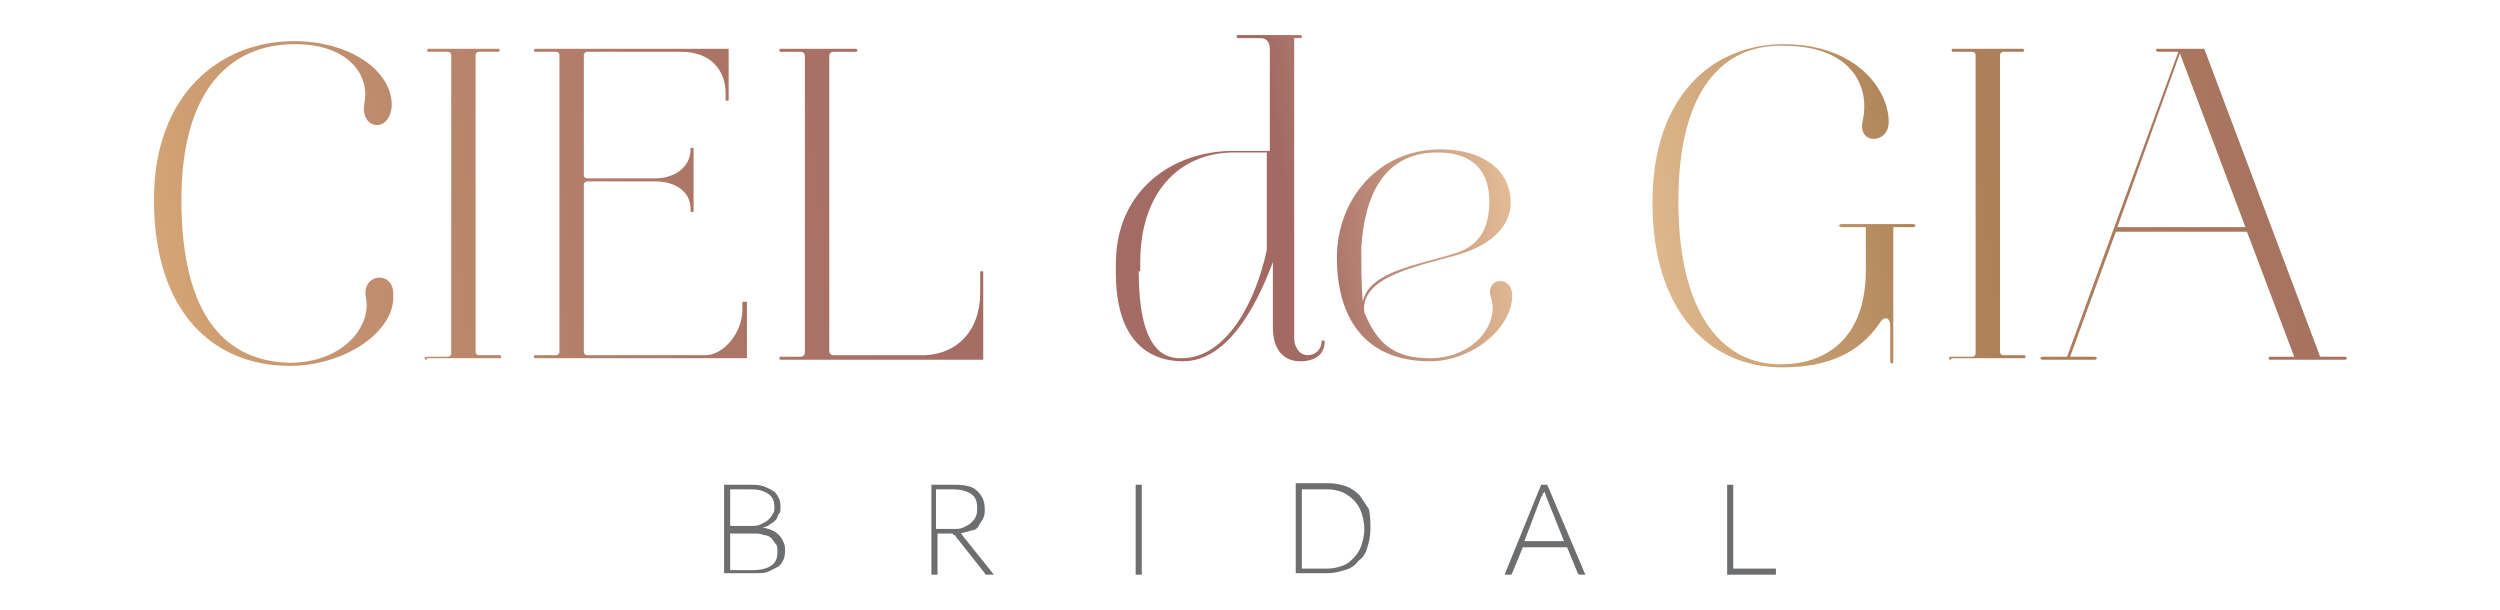
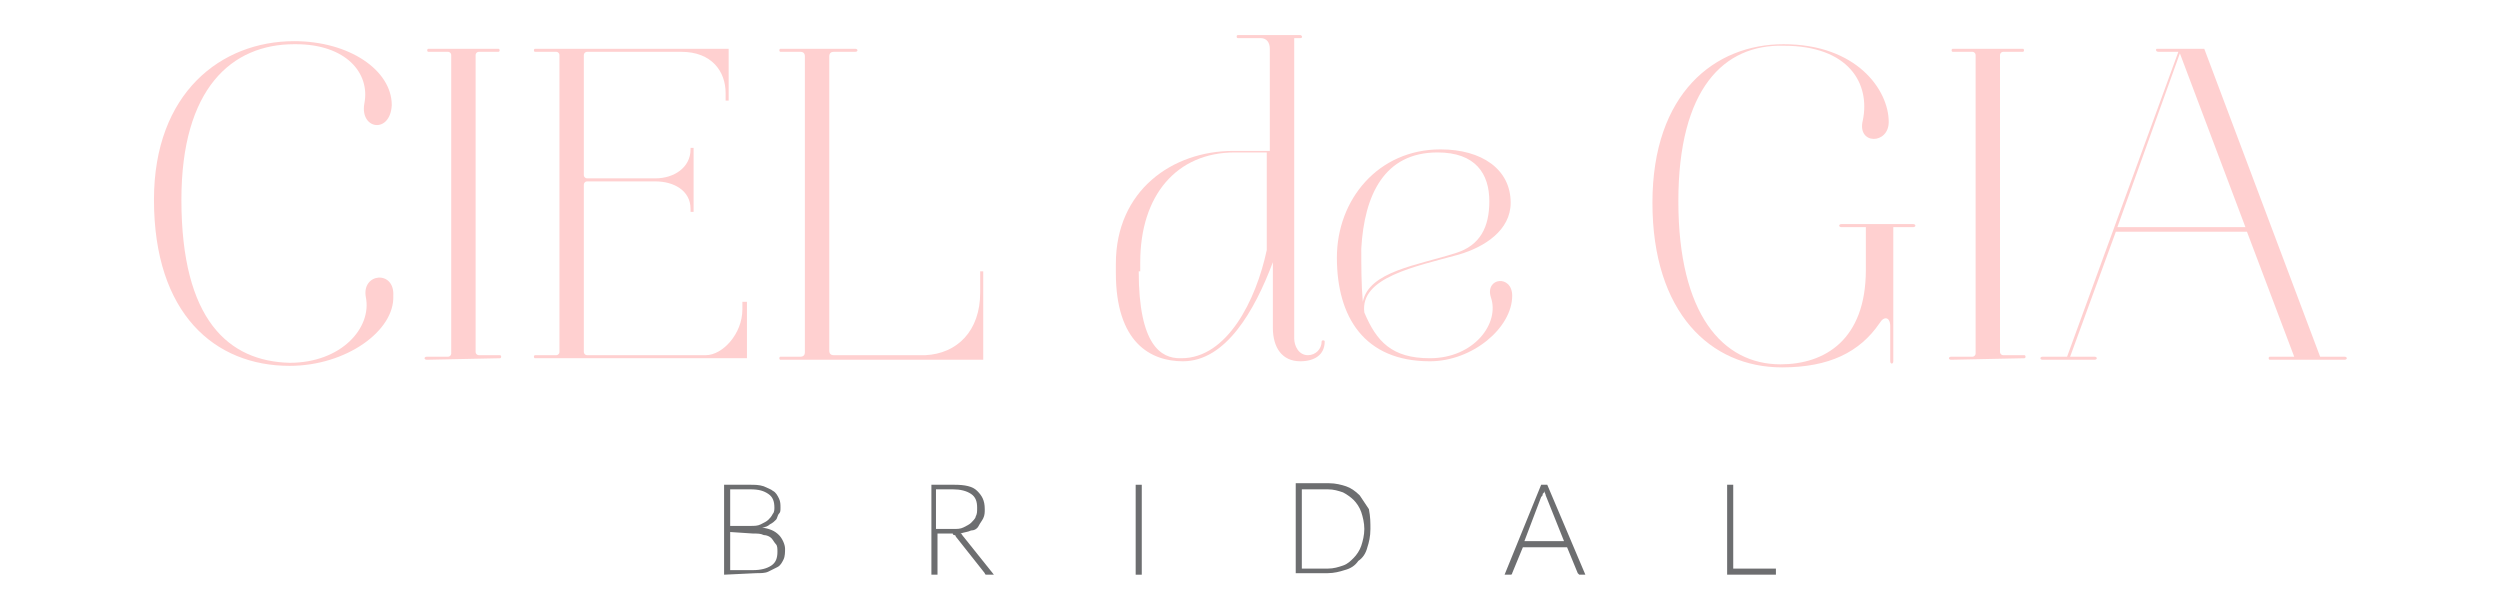
<svg xmlns="http://www.w3.org/2000/svg" version="1.1" id="Layer_1" x="0px" y="0px" viewBox="0 0 164 40" style="enable-background:new 0 0 164 40;" xml:space="preserve">
  <style type="text/css">
- 	.st0{fill:url(#SVGID_1_);}
- 	.st1{fill:url(#SVGID_2_);}
- 	.st2{fill:url(#SVGID_3_);}
- 	.st3{fill:url(#SVGID_4_);}
- 	.st4{fill:url(#SVGID_5_);}
- 	.st5{fill:url(#SVGID_6_);}
- 	.st6{fill:url(#SVGID_7_);}
- 	.st7{fill:url(#SVGID_8_);}
- 	.st8{fill:url(#SVGID_9_);}
- 	.st9{fill:#6D6E70;}
+ 	.st0{fill:#FFD0D0;}
+ 	.st1{fill:#6D6E70;}
</style>
  <g>
    <g>
-       <linearGradient id="SVGID_1_" gradientUnits="userSpaceOnUse" x1="10.356" y1="14.736" x2="167.571" y2="-9.21">
-         <stop offset="0" style="stop-color:#D3A475" />
-         <stop offset="1.641946e-02" style="stop-color:#CF9F73" />
-         <stop offset="0.111" style="stop-color:#BB886C" />
-         <stop offset="0.211" style="stop-color:#AD7767" />
-         <stop offset="0.322" style="stop-color:#A56D64" />
-         <stop offset="0.462" style="stop-color:#A26A63" />
-         <stop offset="0.57" style="stop-color:#EFCB9F" />
-         <stop offset="0.715" style="stop-color:#B08459" />
-         <stop offset="1" style="stop-color:#A06464" />
-       </linearGradient>
-       <path class="st0" d="M19,24c-4.9,0-8.9-3.4-8.9-10.9c0-7,4.4-10.4,9.2-10.4c3.6,0,6.4,1.9,6.4,4.2c-0.1,1.9-2.1,1.6-1.8-0.1    c0.4-2-1.2-3.9-4.5-3.9h-0.1c-4.1,0-7.4,2.9-7.4,10.2c0,7.9,3.1,10.6,7.1,10.7h0c3.4,0,5.4-2.3,5-4.3c-0.3-1.6,1.9-1.8,1.8-0.1    C25.9,21.7,22.7,24,19,24L19,24z" />
-       <linearGradient id="SVGID_2_" gradientUnits="userSpaceOnUse" x1="10.608" y1="16.391" x2="167.823" y2="-7.556">
-         <stop offset="0" style="stop-color:#D3A475" />
-         <stop offset="1.641946e-02" style="stop-color:#CF9F73" />
-         <stop offset="0.111" style="stop-color:#BB886C" />
-         <stop offset="0.211" style="stop-color:#AD7767" />
-         <stop offset="0.322" style="stop-color:#A56D64" />
-         <stop offset="0.462" style="stop-color:#A26A63" />
-         <stop offset="0.57" style="stop-color:#EFCB9F" />
-         <stop offset="0.715" style="stop-color:#B08459" />
-         <stop offset="1" style="stop-color:#A06464" />
-       </linearGradient>
-       <path class="st1" d="M28,23.6c-0.2,0-0.2-0.2,0-0.2h1.4c0.1,0,0.2-0.1,0.2-0.2V3.6c0-0.1-0.1-0.2-0.2-0.2h-1.3    c-0.1,0-0.1-0.2,0-0.2h4.6c0.1,0,0.1,0.2,0,0.2h-1.3c-0.1,0-0.2,0.1-0.2,0.2v19.5c0,0.1,0.1,0.2,0.2,0.2h1.4c0.1,0,0.1,0.2,0,0.2    H28z" />
-       <linearGradient id="SVGID_3_" gradientUnits="userSpaceOnUse" x1="10.87" y1="18.116" x2="168.086" y2="-5.831">
-         <stop offset="0" style="stop-color:#D3A475" />
-         <stop offset="1.641946e-02" style="stop-color:#CF9F73" />
-         <stop offset="0.111" style="stop-color:#BB886C" />
-         <stop offset="0.211" style="stop-color:#AD7767" />
-         <stop offset="0.322" style="stop-color:#A56D64" />
-         <stop offset="0.462" style="stop-color:#A26A63" />
-         <stop offset="0.57" style="stop-color:#EFCB9F" />
-         <stop offset="0.715" style="stop-color:#B08459" />
-         <stop offset="1" style="stop-color:#A06464" />
-       </linearGradient>
-       <path class="st2" d="M38.5,11.9c-0.1,0-0.2,0.1-0.2,0.2v11c0,0.1,0.1,0.2,0.2,0.2h7.8c1.1,0,2.4-1.4,2.4-3v-0.5H49v3.7H35.1    c-0.1,0-0.1-0.2,0-0.2h1.4c0.1,0,0.2-0.1,0.2-0.2V3.6c0-0.1-0.1-0.2-0.2-0.2h-1.4c-0.1,0-0.1-0.2,0-0.2h12.7v3.4h-0.2V6.1    c0-1.4-0.9-2.7-2.9-2.7h-6.2c-0.1,0-0.2,0.1-0.2,0.2v7.9c0,0.1,0.1,0.2,0.2,0.2H43c1.2,0,2.3-0.7,2.3-1.9V9.7h0.2v4.2h-0.2v-0.2    c0-1.2-1.1-1.8-2.3-1.8H38.5z" />
-       <linearGradient id="SVGID_4_" gradientUnits="userSpaceOnUse" x1="11.23" y1="20.473" x2="168.445" y2="-3.473">
-         <stop offset="0" style="stop-color:#D3A475" />
-         <stop offset="1.641946e-02" style="stop-color:#CF9F73" />
-         <stop offset="0.111" style="stop-color:#BB886C" />
-         <stop offset="0.211" style="stop-color:#AD7767" />
-         <stop offset="0.322" style="stop-color:#A56D64" />
-         <stop offset="0.462" style="stop-color:#A26A63" />
-         <stop offset="0.57" style="stop-color:#EFCB9F" />
-         <stop offset="0.715" style="stop-color:#B08459" />
-         <stop offset="1" style="stop-color:#A06464" />
-       </linearGradient>
-       <path class="st3" d="M54.7,3.4c-0.2,0-0.3,0.1-0.3,0.3V23c0,0.2,0.1,0.3,0.3,0.3h6c2.1-0.1,3.6-1.6,3.6-4.1v-1.4h0.2v5.8H51.2    c-0.1,0-0.1-0.2,0-0.2h1.3c0.2,0,0.3-0.1,0.3-0.3V3.7c0-0.2-0.1-0.3-0.3-0.3h-1.3c-0.1,0-0.1-0.2,0-0.2h4.9c0.2,0,0.2,0.2,0,0.2    H54.7z" />
-       <linearGradient id="SVGID_5_" gradientUnits="userSpaceOnUse" x1="11.749" y1="23.882" x2="168.964" y2="-6.439265e-02">
-         <stop offset="0" style="stop-color:#D3A475" />
-         <stop offset="1.641946e-02" style="stop-color:#CF9F73" />
-         <stop offset="0.111" style="stop-color:#BB886C" />
-         <stop offset="0.211" style="stop-color:#AD7767" />
-         <stop offset="0.322" style="stop-color:#A56D64" />
-         <stop offset="0.462" style="stop-color:#A26A63" />
-         <stop offset="0.57" style="stop-color:#EFCB9F" />
-         <stop offset="0.715" style="stop-color:#B08459" />
-         <stop offset="1" style="stop-color:#A06464" />
-       </linearGradient>
-       <path class="st4" d="M77.6,23.7c-2.1,0-4.4-1.2-4.4-5.8v-0.6c0-4.8,3.7-7.4,7.7-7.4l2.4,0V3.2c0-0.4-0.2-0.7-0.6-0.7h-1.5    c-0.1,0-0.1-0.2,0-0.2h4.1c0.1,0,0.2,0.2,0,0.2h-0.4v19.7c0,0.5,0.3,1.1,0.9,1.1c0.5,0,0.9-0.4,0.9-0.9c0-0.1,0.2-0.1,0.2,0    c0,0.9-0.7,1.3-1.6,1.3c-1.2,0-1.8-0.9-1.8-2.2v-4.3C82.3,20.4,80.4,23.7,77.6,23.7z M74.7,17.8c0,4.9,1.5,5.7,2.7,5.7h0.1    c3,0,4.9-3.8,5.6-7.1V10H81c-3.8,0-6.2,2.8-6.2,7.2V17.8z" />
-       <linearGradient id="SVGID_6_" gradientUnits="userSpaceOnUse" x1="12.558" y1="29.196" x2="169.774" y2="5.249">
-         <stop offset="0" style="stop-color:#D3A475" />
-         <stop offset="1.641946e-02" style="stop-color:#CF9F73" />
-         <stop offset="0.111" style="stop-color:#BB886C" />
-         <stop offset="0.211" style="stop-color:#AD7767" />
-         <stop offset="0.322" style="stop-color:#A56D64" />
-         <stop offset="0.462" style="stop-color:#A26A63" />
-         <stop offset="0.57" style="stop-color:#EFCB9F" />
-         <stop offset="0.715" style="stop-color:#B08459" />
-         <stop offset="1" style="stop-color:#A06464" />
-       </linearGradient>
-       <path class="st5" d="M97.8,19.5c-0.4-1.3,1.4-1.5,1.4-0.1c0,2.1-2.6,4.3-5.4,4.3c-4.3,0-6.1-2.9-6.1-6.8c0-3.8,2.7-7.1,6.8-7.1    c2.7,0,4.6,1.3,4.6,3.5c0,1.8-1.7,2.9-3.4,3.4c-2.9,0.8-6.5,1.5-6.2,3.8c0.8,1.9,1.8,3,4.3,3C96.7,23.5,98.4,21.2,97.8,19.5z     M94.3,10c-3.5,0-4.8,2.8-5,6.3c0,1.1,0,2.4,0.1,3.5c0.4-2,3.6-2.4,6.1-3.2c1.6-0.5,2.2-1.7,2.2-3.4C97.7,11.4,96.8,10,94.3,10z" />
-       <linearGradient id="SVGID_7_" gradientUnits="userSpaceOnUse" x1="12.621" y1="29.611" x2="169.837" y2="5.664">
-         <stop offset="0" style="stop-color:#D3A475" />
-         <stop offset="1.641946e-02" style="stop-color:#CF9F73" />
-         <stop offset="0.111" style="stop-color:#BB886C" />
-         <stop offset="0.211" style="stop-color:#AD7767" />
-         <stop offset="0.322" style="stop-color:#A56D64" />
-         <stop offset="0.462" style="stop-color:#A26A63" />
-         <stop offset="0.57" style="stop-color:#EFCB9F" />
-         <stop offset="0.715" style="stop-color:#B08459" />
-         <stop offset="1" style="stop-color:#A06464" />
-       </linearGradient>
-       <path class="st6" d="M110.1,13.2c0,7.4,2.9,10.7,6.7,10.7c2.9,0,5.6-1.6,5.6-6.2v-2.8h-1.6c-0.2,0-0.2-0.2,0-0.2h4.7    c0.2,0,0.2,0.2,0,0.2h-1.3v8.8c0,0.2-0.2,0.2-0.2,0v-2.3c0-0.6-0.4-0.7-0.7-0.2c-1.3,1.9-3.3,2.9-6.4,2.9c-4.7,0-8.5-3.6-8.5-10.8    c0-7.2,4.1-10.4,8.6-10.4h0c4.8,0,6.9,3,6.9,5.1c0,1.5-2.1,1.5-1.7-0.1c0.5-2.4-0.9-4.9-5.2-4.9C113.1,2.9,110.1,5.8,110.1,13.2z" />
-       <linearGradient id="SVGID_8_" gradientUnits="userSpaceOnUse" x1="12.875" y1="31.277" x2="170.09" y2="7.33">
-         <stop offset="0" style="stop-color:#D3A475" />
-         <stop offset="1.641946e-02" style="stop-color:#CF9F73" />
-         <stop offset="0.111" style="stop-color:#BB886C" />
-         <stop offset="0.211" style="stop-color:#AD7767" />
-         <stop offset="0.322" style="stop-color:#A56D64" />
-         <stop offset="0.462" style="stop-color:#A26A63" />
-         <stop offset="0.57" style="stop-color:#EFCB9F" />
-         <stop offset="0.715" style="stop-color:#B08459" />
-         <stop offset="1" style="stop-color:#A06464" />
-       </linearGradient>
-       <path class="st7" d="M128,23.6c-0.2,0-0.2-0.2,0-0.2h1.4c0.1,0,0.2-0.1,0.2-0.2V3.6c0-0.1-0.1-0.2-0.2-0.2h-1.3    c-0.1,0-0.1-0.2,0-0.2h4.6c0.1,0,0.1,0.2,0,0.2h-1.3c-0.1,0-0.2,0.1-0.2,0.2v19.5c0,0.1,0.1,0.2,0.2,0.2h1.4c0.1,0,0.1,0.2,0,0.2    H128z" />
-       <linearGradient id="SVGID_9_" gradientUnits="userSpaceOnUse" x1="13.265" y1="33.834" x2="170.48" y2="9.887">
-         <stop offset="0" style="stop-color:#D3A475" />
-         <stop offset="1.641946e-02" style="stop-color:#CF9F73" />
-         <stop offset="0.111" style="stop-color:#BB886C" />
-         <stop offset="0.211" style="stop-color:#AD7767" />
-         <stop offset="0.322" style="stop-color:#A56D64" />
-         <stop offset="0.462" style="stop-color:#A26A63" />
-         <stop offset="0.57" style="stop-color:#EFCB9F" />
-         <stop offset="0.715" style="stop-color:#B08459" />
-         <stop offset="1" style="stop-color:#A06464" />
-       </linearGradient>
-       <path class="st8" d="M141.5,3.2h3.1l7.6,20.2h1.6c0.2,0,0.2,0.2,0,0.2h-4.9c-0.1,0-0.1-0.2,0-0.2h1.6l-3.1-8.2h-8.6l-3,8.2h1.6    c0.2,0,0.2,0.2,0,0.2H134c-0.2,0-0.2-0.2,0-0.2h1.6l3.1-8.5l4.2-11.5h-1.3C141.4,3.4,141.4,3.2,141.5,3.2z M138.9,14.9h8.4    L143,3.5L138.9,14.9z" />
+       <path class="st0" d="M19,24c-4.9,0-8.9-3.4-8.9-10.9c0-7,4.4-10.4,9.2-10.4c3.6,0,6.4,1.9,6.4,4.2c-0.1,1.9-2.1,1.6-1.8-0.1    c0.4-2-1.2-3.9-4.5-3.9h-0.1c-4.1,0-7.4,2.9-7.4,10.2c0,7.9,3.1,10.6,7.1,10.7l0,0c3.4,0,5.4-2.3,5-4.3c-0.3-1.6,1.9-1.8,1.8-0.1    C25.9,21.7,22.7,24,19,24L19,24z" />
+       <path class="st0" d="M28,23.6c-0.2,0-0.2-0.2,0-0.2h1.4c0.1,0,0.2-0.1,0.2-0.2V3.6c0-0.1-0.1-0.2-0.2-0.2h-1.3    c-0.1,0-0.1-0.2,0-0.2h4.6c0.1,0,0.1,0.2,0,0.2h-1.3c-0.1,0-0.2,0.1-0.2,0.2v19.5c0,0.1,0.1,0.2,0.2,0.2h1.4c0.1,0,0.1,0.2,0,0.2    L28,23.6L28,23.6z" />
+       <path class="st0" d="M38.5,11.9c-0.1,0-0.2,0.1-0.2,0.2v11c0,0.1,0.1,0.2,0.2,0.2h7.8c1.1,0,2.4-1.4,2.4-3v-0.5H49v3.7H35.1    c-0.1,0-0.1-0.2,0-0.2h1.4c0.1,0,0.2-0.1,0.2-0.2V3.6c0-0.1-0.1-0.2-0.2-0.2h-1.4c-0.1,0-0.1-0.2,0-0.2h12.7v3.4h-0.2V6.1    c0-1.4-0.9-2.7-2.9-2.7h-6.2c-0.1,0-0.2,0.1-0.2,0.2v7.9c0,0.1,0.1,0.2,0.2,0.2H43c1.2,0,2.3-0.7,2.3-1.9V9.7h0.2v4.2h-0.2v-0.2    c0-1.2-1.1-1.8-2.3-1.8H38.5z" />
+       <path class="st0" d="M54.7,3.4c-0.2,0-0.3,0.1-0.3,0.3V23c0,0.2,0.1,0.3,0.3,0.3h6c2.1-0.1,3.6-1.6,3.6-4.1v-1.4h0.2v5.8H51.2    c-0.1,0-0.1-0.2,0-0.2h1.3c0.2,0,0.3-0.1,0.3-0.3V3.7c0-0.2-0.1-0.3-0.3-0.3h-1.3c-0.1,0-0.1-0.2,0-0.2h4.9c0.2,0,0.2,0.2,0,0.2    H54.7z" />
+       <path class="st0" d="M77.6,23.7c-2.1,0-4.4-1.2-4.4-5.8v-0.6c0-4.8,3.7-7.4,7.7-7.4h2.4V3.2c0-0.4-0.2-0.7-0.6-0.7h-1.5    c-0.1,0-0.1-0.2,0-0.2h4.1c0.1,0,0.2,0.2,0,0.2h-0.4v19.7c0,0.5,0.3,1.1,0.9,1.1c0.5,0,0.9-0.4,0.9-0.9c0-0.1,0.2-0.1,0.2,0    c0,0.9-0.7,1.3-1.6,1.3c-1.2,0-1.8-0.9-1.8-2.2v-4.3C82.3,20.4,80.4,23.7,77.6,23.7z M74.7,17.8c0,4.9,1.5,5.7,2.7,5.7h0.1    c3,0,4.9-3.8,5.6-7.1V10H81c-3.8,0-6.2,2.8-6.2,7.2v0.6H74.7z" />
+       <path class="st0" d="M97.8,19.5c-0.4-1.3,1.4-1.5,1.4-0.1c0,2.1-2.6,4.3-5.4,4.3c-4.3,0-6.1-2.9-6.1-6.8c0-3.8,2.7-7.1,6.8-7.1    c2.7,0,4.6,1.3,4.6,3.5c0,1.8-1.7,2.9-3.4,3.4c-2.9,0.8-6.5,1.5-6.2,3.8c0.8,1.9,1.8,3,4.3,3C96.7,23.5,98.4,21.2,97.8,19.5z     M94.3,10c-3.5,0-4.8,2.8-5,6.3c0,1.1,0,2.4,0.1,3.5c0.4-2,3.6-2.4,6.1-3.2c1.6-0.5,2.2-1.7,2.2-3.4C97.7,11.4,96.8,10,94.3,10z" />
+       <path class="st0" d="M110.1,13.2c0,7.4,2.9,10.7,6.7,10.7c2.9,0,5.6-1.6,5.6-6.2v-2.8h-1.6c-0.2,0-0.2-0.2,0-0.2h4.7    c0.2,0,0.2,0.2,0,0.2h-1.3v8.8c0,0.2-0.2,0.2-0.2,0v-2.3c0-0.6-0.4-0.7-0.7-0.2c-1.3,1.9-3.3,2.9-6.4,2.9c-4.7,0-8.5-3.6-8.5-10.8    s4.1-10.4,8.6-10.4l0,0c4.8,0,6.9,3,6.9,5.1c0,1.5-2.1,1.5-1.7-0.1c0.5-2.4-0.9-4.9-5.2-4.9C113.1,2.9,110.1,5.8,110.1,13.2z" />
+       <path class="st0" d="M128,23.6c-0.2,0-0.2-0.2,0-0.2h1.4c0.1,0,0.2-0.1,0.2-0.2V3.6c0-0.1-0.1-0.2-0.2-0.2h-1.3    c-0.1,0-0.1-0.2,0-0.2h4.6c0.1,0,0.1,0.2,0,0.2h-1.3c-0.1,0-0.2,0.1-0.2,0.2v19.5c0,0.1,0.1,0.2,0.2,0.2h1.4c0.1,0,0.1,0.2,0,0.2    L128,23.6L128,23.6z" />
+       <path class="st0" d="M141.5,3.2h3.1l7.6,20.2h1.6c0.2,0,0.2,0.2,0,0.2h-4.9c-0.1,0-0.1-0.2,0-0.2h1.6l-3.1-8.2h-8.6l-3,8.2h1.6    c0.2,0,0.2,0.2,0,0.2H134c-0.2,0-0.2-0.2,0-0.2h1.6l3.1-8.5l4.2-11.5h-1.3C141.4,3.4,141.4,3.2,141.5,3.2z M138.9,14.9h8.4    L143,3.5L138.9,14.9z" />
    </g>
    <g>
-       <path class="st9" d="M47.5,37.7v-5.9h1.7c0.3,0,0.6,0,0.9,0.1c0.2,0.1,0.5,0.2,0.6,0.3c0.2,0.1,0.3,0.3,0.4,0.5    c0.1,0.2,0.1,0.4,0.1,0.6c0,0.2,0,0.3-0.1,0.4c-0.1,0.1-0.1,0.3-0.2,0.4c-0.1,0.1-0.2,0.2-0.4,0.3c-0.1,0.1-0.3,0.2-0.5,0.2    c0.5,0.1,0.8,0.2,1.1,0.5c0.2,0.2,0.4,0.6,0.4,0.9c0,0.2,0,0.5-0.1,0.7c-0.1,0.2-0.2,0.4-0.4,0.5c-0.2,0.1-0.4,0.2-0.6,0.3    c-0.2,0.1-0.5,0.1-0.8,0.1H47.5z M47.9,34.5h1.3c0.3,0,0.5,0,0.7-0.1c0.2-0.1,0.4-0.2,0.5-0.3s0.2-0.2,0.3-0.4    c0.1-0.1,0.1-0.3,0.1-0.4c0-0.4-0.1-0.7-0.4-0.9c-0.3-0.2-0.6-0.3-1.2-0.3h-1.3V34.5z M47.9,34.9v2.5h1.5c0.5,0,0.9-0.1,1.2-0.3    c0.3-0.2,0.4-0.5,0.4-0.9c0-0.2,0-0.4-0.1-0.5c-0.1-0.1-0.2-0.3-0.3-0.4c-0.1-0.1-0.3-0.2-0.5-0.2c-0.2-0.1-0.4-0.1-0.7-0.1H47.9z    " />
-       <path class="st9" d="M61.5,35v2.7h-0.4v-5.9h1.5c0.7,0,1.2,0.1,1.5,0.4c0.3,0.3,0.5,0.6,0.5,1.2c0,0.2,0,0.4-0.1,0.6    c-0.1,0.2-0.2,0.3-0.3,0.5s-0.3,0.3-0.5,0.3c-0.2,0.1-0.4,0.1-0.7,0.2c0.1,0,0.1,0.1,0.2,0.2l2,2.5h-0.4c0,0-0.1,0-0.1,0    s-0.1,0-0.1-0.1l-1.9-2.4c0,0,0-0.1-0.1-0.1c0,0-0.1,0-0.1-0.1c0,0-0.1,0-0.1,0c0,0-0.1,0-0.1,0H61.5z M61.5,34.7h1    c0.3,0,0.5,0,0.7-0.1s0.4-0.2,0.5-0.3c0.1-0.1,0.3-0.3,0.3-0.4c0.1-0.2,0.1-0.3,0.1-0.6c0-0.4-0.1-0.7-0.4-0.9s-0.7-0.3-1.2-0.3    h-1.1V34.7z" />
-       <path class="st9" d="M74.9,37.7h-0.4v-5.9h0.4V37.7z" />
-       <path class="st9" d="M89.9,34.7c0,0.5-0.1,0.9-0.2,1.2c-0.1,0.4-0.3,0.7-0.6,0.9c-0.2,0.3-0.5,0.5-0.9,0.6    c-0.3,0.1-0.7,0.2-1.1,0.2H85v-5.9h2.2c0.4,0,0.8,0.1,1.1,0.2c0.3,0.1,0.6,0.3,0.9,0.6c0.2,0.3,0.4,0.6,0.6,0.9    C89.9,33.9,89.9,34.3,89.9,34.7z M89.5,34.7c0-0.4-0.1-0.8-0.2-1.1c-0.1-0.3-0.3-0.6-0.5-0.8c-0.2-0.2-0.5-0.4-0.7-0.5    c-0.3-0.1-0.6-0.2-1-0.2h-1.7v5.2h1.7c0.4,0,0.7-0.1,1-0.2c0.3-0.1,0.5-0.3,0.7-0.5c0.2-0.2,0.4-0.5,0.5-0.8S89.5,35.1,89.5,34.7z    " />
-       <path class="st9" d="M104,37.7h-0.3c0,0-0.1,0-0.1,0s0,0-0.1-0.1l-0.7-1.7h-2.9l-0.7,1.7c0,0,0,0.1-0.1,0.1c0,0-0.1,0-0.1,0h-0.3    l2.4-5.9h0.4L104,37.7z M100,35.5h2.6l-1.2-3c0-0.1-0.1-0.2-0.1-0.3c0,0.1,0,0.1-0.1,0.2c0,0.1,0,0.1-0.1,0.2L100,35.5z" />
-       <path class="st9" d="M113.7,37.3h2.8v0.4h-3.2v-5.9h0.4V37.3z" />
+       <path class="st1" d="M47.5,37.7v-5.9h1.7c0.3,0,0.6,0,0.9,0.1c0.2,0.1,0.5,0.2,0.6,0.3c0.2,0.1,0.3,0.3,0.4,0.5    c0.1,0.2,0.1,0.4,0.1,0.6c0,0.2,0,0.3-0.1,0.4C51,33.8,51,34,50.9,34.1c-0.1,0.1-0.2,0.2-0.4,0.3c-0.1,0.1-0.3,0.2-0.5,0.2    c0.5,0.1,0.8,0.2,1.1,0.5c0.2,0.2,0.4,0.6,0.4,0.9c0,0.2,0,0.5-0.1,0.7s-0.2,0.4-0.4,0.5s-0.4,0.2-0.6,0.3    c-0.2,0.1-0.5,0.1-0.8,0.1L47.5,37.7L47.5,37.7z M47.9,34.5h1.3c0.3,0,0.5,0,0.7-0.1s0.4-0.2,0.5-0.3s0.2-0.2,0.3-0.4    c0.1-0.1,0.1-0.3,0.1-0.4c0-0.4-0.1-0.7-0.4-0.9c-0.3-0.2-0.6-0.3-1.2-0.3h-1.3C47.9,32.1,47.9,34.5,47.9,34.5z M47.9,34.9v2.5    h1.5c0.5,0,0.9-0.1,1.2-0.3s0.4-0.5,0.4-0.9c0-0.2,0-0.4-0.1-0.5s-0.2-0.3-0.3-0.4c-0.1-0.1-0.3-0.2-0.5-0.2    C49.9,35,49.7,35,49.4,35L47.9,34.9L47.9,34.9z" />
+       <path class="st1" d="M61.5,35v2.7h-0.4v-5.9h1.5c0.7,0,1.2,0.1,1.5,0.4c0.3,0.3,0.5,0.6,0.5,1.2c0,0.2,0,0.4-0.1,0.6    c-0.1,0.2-0.2,0.3-0.3,0.5s-0.3,0.3-0.5,0.3c-0.2,0.1-0.4,0.1-0.7,0.2c0.1,0,0.1,0.1,0.2,0.2l2,2.5h-0.4h-0.1c0,0-0.1,0-0.1-0.1    l-1.9-2.4c0,0,0-0.1-0.1-0.1c0,0-0.1,0-0.1-0.1h-0.1h-0.1C62.3,35,61.5,35,61.5,35z M61.5,34.7h1c0.3,0,0.5,0,0.7-0.1    s0.4-0.2,0.5-0.3S64,34,64,33.9c0.1-0.2,0.1-0.3,0.1-0.6c0-0.4-0.1-0.7-0.4-0.9s-0.7-0.3-1.2-0.3h-1.1v2.6H61.5z" />
+       <path class="st1" d="M74.9,37.7h-0.4v-5.9h0.4V37.7z" />
+       <path class="st1" d="M89.9,34.7c0,0.5-0.1,0.9-0.2,1.2c-0.1,0.4-0.3,0.7-0.6,0.9c-0.2,0.3-0.5,0.5-0.9,0.6    c-0.3,0.1-0.7,0.2-1.1,0.2H85v-5.9h2.2c0.4,0,0.8,0.1,1.1,0.2c0.3,0.1,0.6,0.3,0.9,0.6c0.2,0.3,0.4,0.6,0.6,0.9    C89.9,33.9,89.9,34.3,89.9,34.7z M89.5,34.7c0-0.4-0.1-0.8-0.2-1.1S89,33,88.8,32.8s-0.5-0.4-0.7-0.5c-0.3-0.1-0.6-0.2-1-0.2h-1.7    v5.2h1.7c0.4,0,0.7-0.1,1-0.2c0.3-0.1,0.5-0.3,0.7-0.5s0.4-0.5,0.5-0.8S89.5,35.1,89.5,34.7z" />
+       <path class="st1" d="M104,37.7h-0.3h-0.1c0,0,0,0-0.1-0.1l-0.7-1.7h-2.9l-0.7,1.7c0,0,0,0.1-0.1,0.1H99h-0.3l2.4-5.9h0.4L104,37.7    z M100,35.5h2.6l-1.2-3c0-0.1-0.1-0.2-0.1-0.3c0,0.1,0,0.1-0.1,0.2c0,0.1,0,0.1-0.1,0.2L100,35.5z" />
+       <path class="st1" d="M113.7,37.3h2.8v0.4h-3.2v-5.9h0.4C113.7,31.8,113.7,37.3,113.7,37.3z" />
    </g>
  </g>
</svg>
